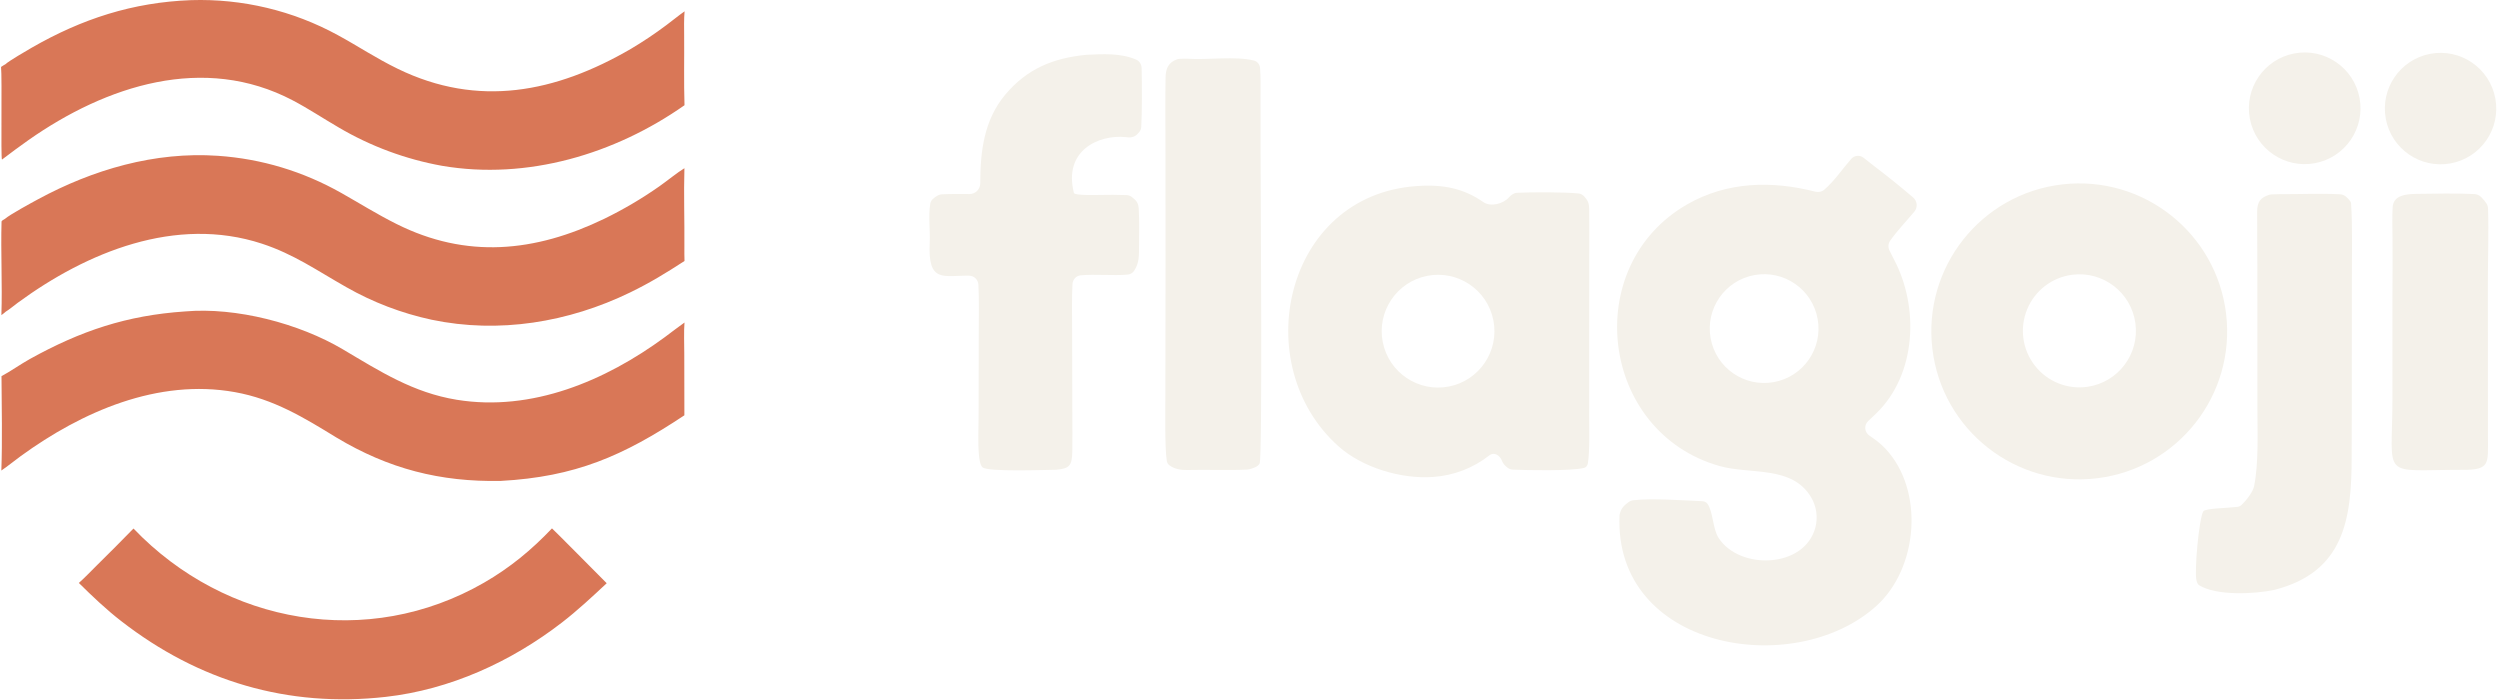
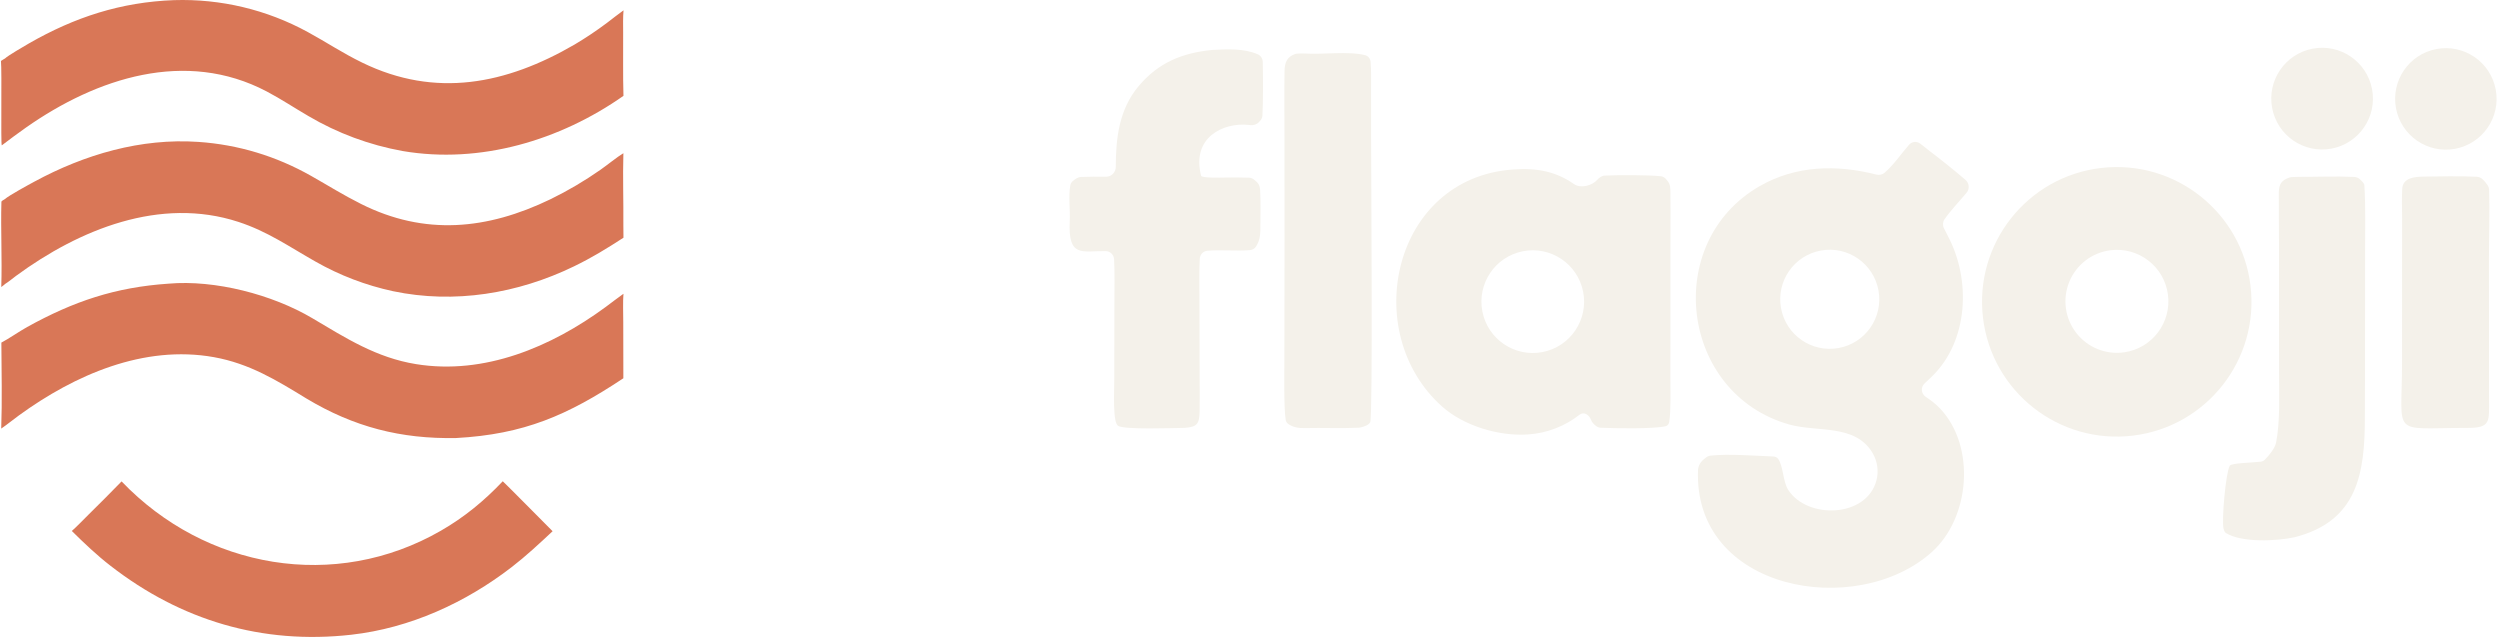
- <svg xmlns="http://www.w3.org/2000/svg" width="143" height="40" viewBox="0 0 142.88 40" fill="none">
+ <svg xmlns="http://www.w3.org/2000/svg" width="157" height="40" viewBox="0 0 156.88 40" fill="none">
  <g transform="scale(0.300752)" fill="#D97757">
    <path d="M0.745 41.623C1.762 40.753 5.734 38.603 6.982 37.927C17.459 32.25 29.226 28.807 41.231 29.631C49.568 30.203 57.457 32.602 64.716 36.7C68.363 38.76 71.386 40.679 75.185 42.584C88.504 49.264 101.534 47.982 114.736 41.606C118.373 39.833 121.864 37.777 125.174 35.458C126.557 34.495 128.671 32.769 129.97 31.992C129.825 36.943 130.006 41.962 129.963 46.919C129.955 47.813 129.959 48.746 129.986 49.639C126.477 51.909 123.434 53.785 119.632 55.628C107.93 61.302 94.7 63.503 81.874 60.806C76.185 59.581 70.719 57.493 65.669 54.615C60.184 51.516 55.694 48.33 49.581 46.333C33.245 40.997 16.338 47.934 3.179 57.584C2.497 58.084 1.583 58.864 0.884 59.281C0.808 59.382 0.206 59.828 0.065 59.936C0.261 54.047 -0.07 48.046 0.095 42.15C0.101 41.958 0.582 41.724 0.745 41.623Z" />
    <path d="M34.979 59.233C44.705 58.379 56.696 61.516 65.01 66.44C72.059 70.617 78.369 74.683 86.674 76.033C100.956 78.354 114.942 72.428 126.241 64.123C127.495 63.199 128.711 62.237 129.985 61.343C129.847 62.789 129.94 65.752 129.943 67.331L129.963 78.987C118.318 86.724 109.211 90.692 95.041 91.466C83.495 91.687 73.701 89.157 63.815 83.231C57.559 79.396 51.856 75.904 44.474 74.579C29.833 71.95 15.376 78.299 3.766 86.73C2.511 87.641 1.339 88.62 0.056 89.492C0.261 83.812 0.12 77.261 0.086 71.537C1.497 70.815 3.85 69.181 5.483 68.277C15.164 62.916 23.884 59.984 34.979 59.233Z" />
    <path d="M0.857 12.201C1.34 11.684 4.986 9.557 5.834 9.071C15.417 3.57 25.039 0.44 36.15 0.027C45.879 -0.279 55.512 2.018 64.043 6.678C68.013 8.837 71.266 11.047 75.453 13.086C90.755 20.54 105.487 17.613 119.797 9.29C122.12 7.91 124.366 6.407 126.526 4.787C127.664 3.94 128.86 2.954 130 2.154C129.872 3.603 129.908 5.304 129.92 6.783C129.954 11.167 129.849 15.637 129.986 20.013C116.739 29.314 100.075 34.294 83.889 31.539C76.945 30.289 70.28 27.817 64.21 24.238C61.26 22.526 58.508 20.681 55.476 19.088C38.568 10.203 20.017 16.271 5.242 26.625C3.554 27.82 1.888 29.046 0.244 30.301L0.172 30.347C-0.062 30.028 0.217 14.75 0 12.73C0.226 12.56 0.604 12.351 0.857 12.201Z" />
    <path d="M104.781 100.493C104.904 100.539 114.243 109.979 115.189 110.923C112.443 113.496 109.616 116.127 106.649 118.416C96.976 125.875 85.394 131.161 73.156 132.539C54.524 134.636 37.558 129.536 22.89 118.154C20.112 116.019 17.292 113.342 14.798 110.872C15.816 109.982 17.252 108.478 18.247 107.496C20.586 105.196 22.899 102.873 25.187 100.522C42.713 118.817 69.787 123.542 91.867 110.815C96.778 107.984 100.891 104.596 104.781 100.493Z" />
  </g>
-   <g transform="translate(53.098,3.000) scale(0.203593)" fill="#F4F1EA">
+   <g transform="translate(67.098,3.000) scale(0.203593)" fill="#F4F1EA">
    <path fill-rule="evenodd" clip-rule="evenodd" d="M258.991 29.921C259.895 28.891 261.39 28.751 262.475 29.588C263.54 30.41 264.705 31.354 265.382 31.876C269.133 34.719 272.801 37.67 276.381 40.726C277.568 41.74 277.758 43.501 276.759 44.7C274.473 47.441 271.872 50.127 269.941 52.901C269.385 53.698 269.319 54.729 269.736 55.607C270.149 56.476 270.597 57.359 271.017 58.153C278.124 71.563 277.353 90.392 266.086 101.362C265.306 102.122 264.532 102.832 263.773 103.558C262.534 104.743 262.714 106.694 264.128 107.663C265.637 108.698 267.071 109.677 268.623 111.329C279.594 123.006 277.869 144.934 266.004 155.568C242.793 176.368 192.238 167.617 193.913 129.993C194.251 128.136 195.125 127.314 196.446 126.337C196.843 126.043 197.309 125.856 197.8 125.803C203.332 125.205 211.303 125.848 217.005 126.067C217.616 126.091 218.234 126.276 218.596 126.77C220.228 129.001 220.068 133.823 221.744 136.403C227.649 145.494 245.94 145.009 248.959 133.388C249.669 130.562 249.247 127.571 247.78 125.054C242.441 115.936 230.704 118.652 222.026 116.2C188.413 106.701 182.72 59.983 212.96 42.657C224.111 36.268 236.688 35.993 248.866 39.106C249.764 39.335 250.73 39.17 251.431 38.564C254.387 36.007 256.455 32.807 258.991 29.921ZM249.573 74.874C248.079 66.571 240.14 61.05 231.841 62.54C223.531 64.032 218.007 71.981 219.504 80.291C221 88.601 228.948 94.123 237.255 92.621C245.554 91.121 251.069 83.177 249.573 74.874Z" />
    <path fill-rule="evenodd" clip-rule="evenodd" d="M136.846 37.548C144.426 36.977 150.225 38.256 155.66 42.051C157.701 43.476 161.263 42.554 162.887 40.667C163.368 40.107 164.273 39.474 165.011 39.435C169.059 39.22 178.733 39.22 182.414 39.626C183.028 39.693 183.578 40.002 183.991 40.46C184.939 41.51 185.355 42.203 185.384 43.957C185.456 48.429 185.413 52.904 185.403 57.378L185.384 102.299C185.382 105.532 185.584 111.873 185.022 115.405C184.922 116.034 184.55 116.577 183.931 116.729C180.258 117.634 167.886 117.381 163.954 117.207C163.457 117.185 162.971 117.038 162.568 116.747C161.66 116.092 161.171 115.48 160.912 114.79C160.319 113.205 158.718 112.156 157.372 113.181C152.826 116.756 147.307 118.877 141.538 119.266C132.598 119.917 121.644 116.649 114.928 110.636C89.312 87.698 99.783 40.138 136.846 37.548ZM158.47 75.259C156.782 66.658 148.435 61.063 139.842 62.773C131.278 64.476 125.708 72.792 127.39 81.363C129.073 89.934 137.372 95.526 145.944 93.864C154.545 92.197 160.158 83.86 158.47 75.259Z" />
    <path fill-rule="evenodd" clip-rule="evenodd" d="M318.359 37.065C341.088 34.472 361.634 50.742 364.332 73.465C367.028 96.188 350.862 116.82 328.16 119.624C305.309 122.447 284.52 106.142 281.805 83.269C279.09 60.395 295.484 39.674 318.359 37.065ZM338.846 76.057C337.663 67.427 329.753 61.361 321.116 62.457C315.45 63.176 310.607 66.883 308.434 72.165C306.258 77.448 307.088 83.491 310.603 87.993C314.118 92.495 319.779 94.763 325.429 93.93C334.044 92.66 340.029 84.687 338.846 76.057Z" />
    <path d="M44.071 0.668C48.822 0.43 53.782 0.15 58.109 2.014C59.058 2.422 59.62 3.379 59.645 4.411C59.754 8.952 59.771 17.086 59.54 20.91C59.508 21.438 59.327 21.946 58.984 22.348C58.819 22.541 58.642 22.738 58.462 22.932C57.792 23.655 56.797 23.975 55.818 23.86C55.579 23.832 55.34 23.805 55.101 23.781C47.586 23.04 37.592 27.538 40.622 39.478C40.806 40.205 46.534 40.063 48.01 40.032C50.093 39.987 52.928 39.979 55.411 40.075C55.956 40.097 56.48 40.286 56.907 40.624C58.209 41.655 58.721 42.223 58.836 43.967C59.019 47.385 58.946 50.849 58.918 54.274C58.894 57.216 58.994 59.089 57.551 61.329C57.144 61.96 56.457 62.346 55.709 62.414C51.808 62.77 46.591 62.244 42.528 62.615C41.242 62.733 40.292 63.793 40.218 65.082C39.995 68.98 40.112 73.857 40.113 77.428L40.174 101.815C40.184 105.225 40.236 108.653 40.17 112.062C40.092 116.072 39.426 116.935 35.562 117.244C32.379 117.272 16.498 117.894 14.944 116.564C14.209 115.934 14.008 113.863 13.921 112.896C13.614 109.462 13.834 105.849 13.838 102.398L13.886 77.909C13.891 74.477 14.002 69.242 13.786 65.257C13.71 63.858 12.607 62.75 11.207 62.723C4.006 62.587 -0.466 64.966 0.108 53.442C0.282 49.929 -0.328 45.995 0.268 42.458C0.442 41.426 1.322 40.817 2.184 40.291C2.611 40.031 3.096 39.877 3.596 39.853C5.944 39.743 8.713 39.762 11.285 39.781C12.961 39.794 14.304 38.422 14.307 36.746C14.321 27.838 15.333 19.029 21.329 11.86C27.445 4.549 34.85 1.571 44.071 0.668Z" />
    <path d="M376.41 39.998C376.607 39.934 376.813 39.897 377.02 39.883C377.742 39.834 378.544 39.812 379.248 39.816C384.875 39.84 390.685 39.57 396.314 39.843C396.949 39.874 397.561 40.107 398.033 40.532C398.678 41.114 399.41 41.871 399.442 42.369C399.868 48.762 399.652 57.094 399.666 63.377L399.642 100.227C399.637 104.653 399.591 109.209 399.601 113.62C399.632 131.294 397.394 146.002 377.901 150.988C372.415 152.177 361.579 152.723 356.724 149.666C356.315 149.408 356.127 148.79 356.011 148.346C355.363 145.881 356.705 130.959 357.924 128.923C358.436 128.07 364.905 128 367.499 127.673C367.954 127.616 368.372 127.412 368.704 127.096C370.114 125.752 371.885 123.417 372.201 121.844C373.495 115.399 373.129 107.043 373.124 100.425L373.109 60.672C373.124 55.344 373.013 49.989 373.054 44.663C373.075 41.984 373.989 40.785 376.41 39.998Z" />
    <path d="M69.585 1.938C69.814 1.855 70.057 1.813 70.3 1.801C71.086 1.762 72.164 1.726 72.798 1.775C77.787 2.153 86.067 0.967 91.202 2.278C92.163 2.524 92.827 3.36 92.915 4.349C93.14 6.91 93.049 10.466 93.052 12.645L93.066 28.175C93.074 38.618 93.621 113.951 92.795 115.495C92.296 116.428 90.943 116.817 89.93 117.092C89.721 117.149 89.507 117.184 89.291 117.194C83.935 117.456 77.953 117.172 72.566 117.312C70.766 117.359 68.873 117.075 67.43 115.977C67.044 115.683 66.797 115.252 66.718 114.772C66.104 111.031 66.317 99.463 66.314 96.085L66.364 58.881L66.339 25.59C66.326 19.429 66.261 13.258 66.367 7.1C66.413 4.459 67.179 2.807 69.585 1.938Z" />
    <path d="M417.651 39.739C422.491 39.673 429.107 39.532 434.097 39.788C434.836 39.826 435.532 40.146 436.045 40.681C436.598 41.258 437.028 41.747 437.496 42.458C437.767 42.869 437.902 43.351 437.919 43.842C438.142 50.306 437.872 58.446 437.874 64.914L437.898 108.055C437.884 115.349 438.655 117.347 430.793 117.26C407.226 117.261 411.093 120.318 411.064 96.895L411.067 68.064C411.103 62.878 411.11 57.692 411.088 52.507C411.076 49.533 410.956 46.449 411.122 43.491C411.317 40.014 415.088 39.797 417.651 39.739Z" />
    <path d="M383.452 0.285C391.973 -1.353 400.201 4.241 401.817 12.768C403.434 21.295 397.82 29.514 389.294 31.11C380.795 32.7 372.615 27.109 371.004 18.612C369.394 10.114 374.962 1.916 383.452 0.285Z" />
    <path d="M421.631 0.398C430.152 -1.24 438.38 4.372 439.967 12.906C441.555 21.441 435.898 29.639 427.357 31.179C418.887 32.706 410.772 27.103 409.197 18.637C407.621 10.171 413.177 2.022 421.631 0.398Z" />
  </g>
</svg>
